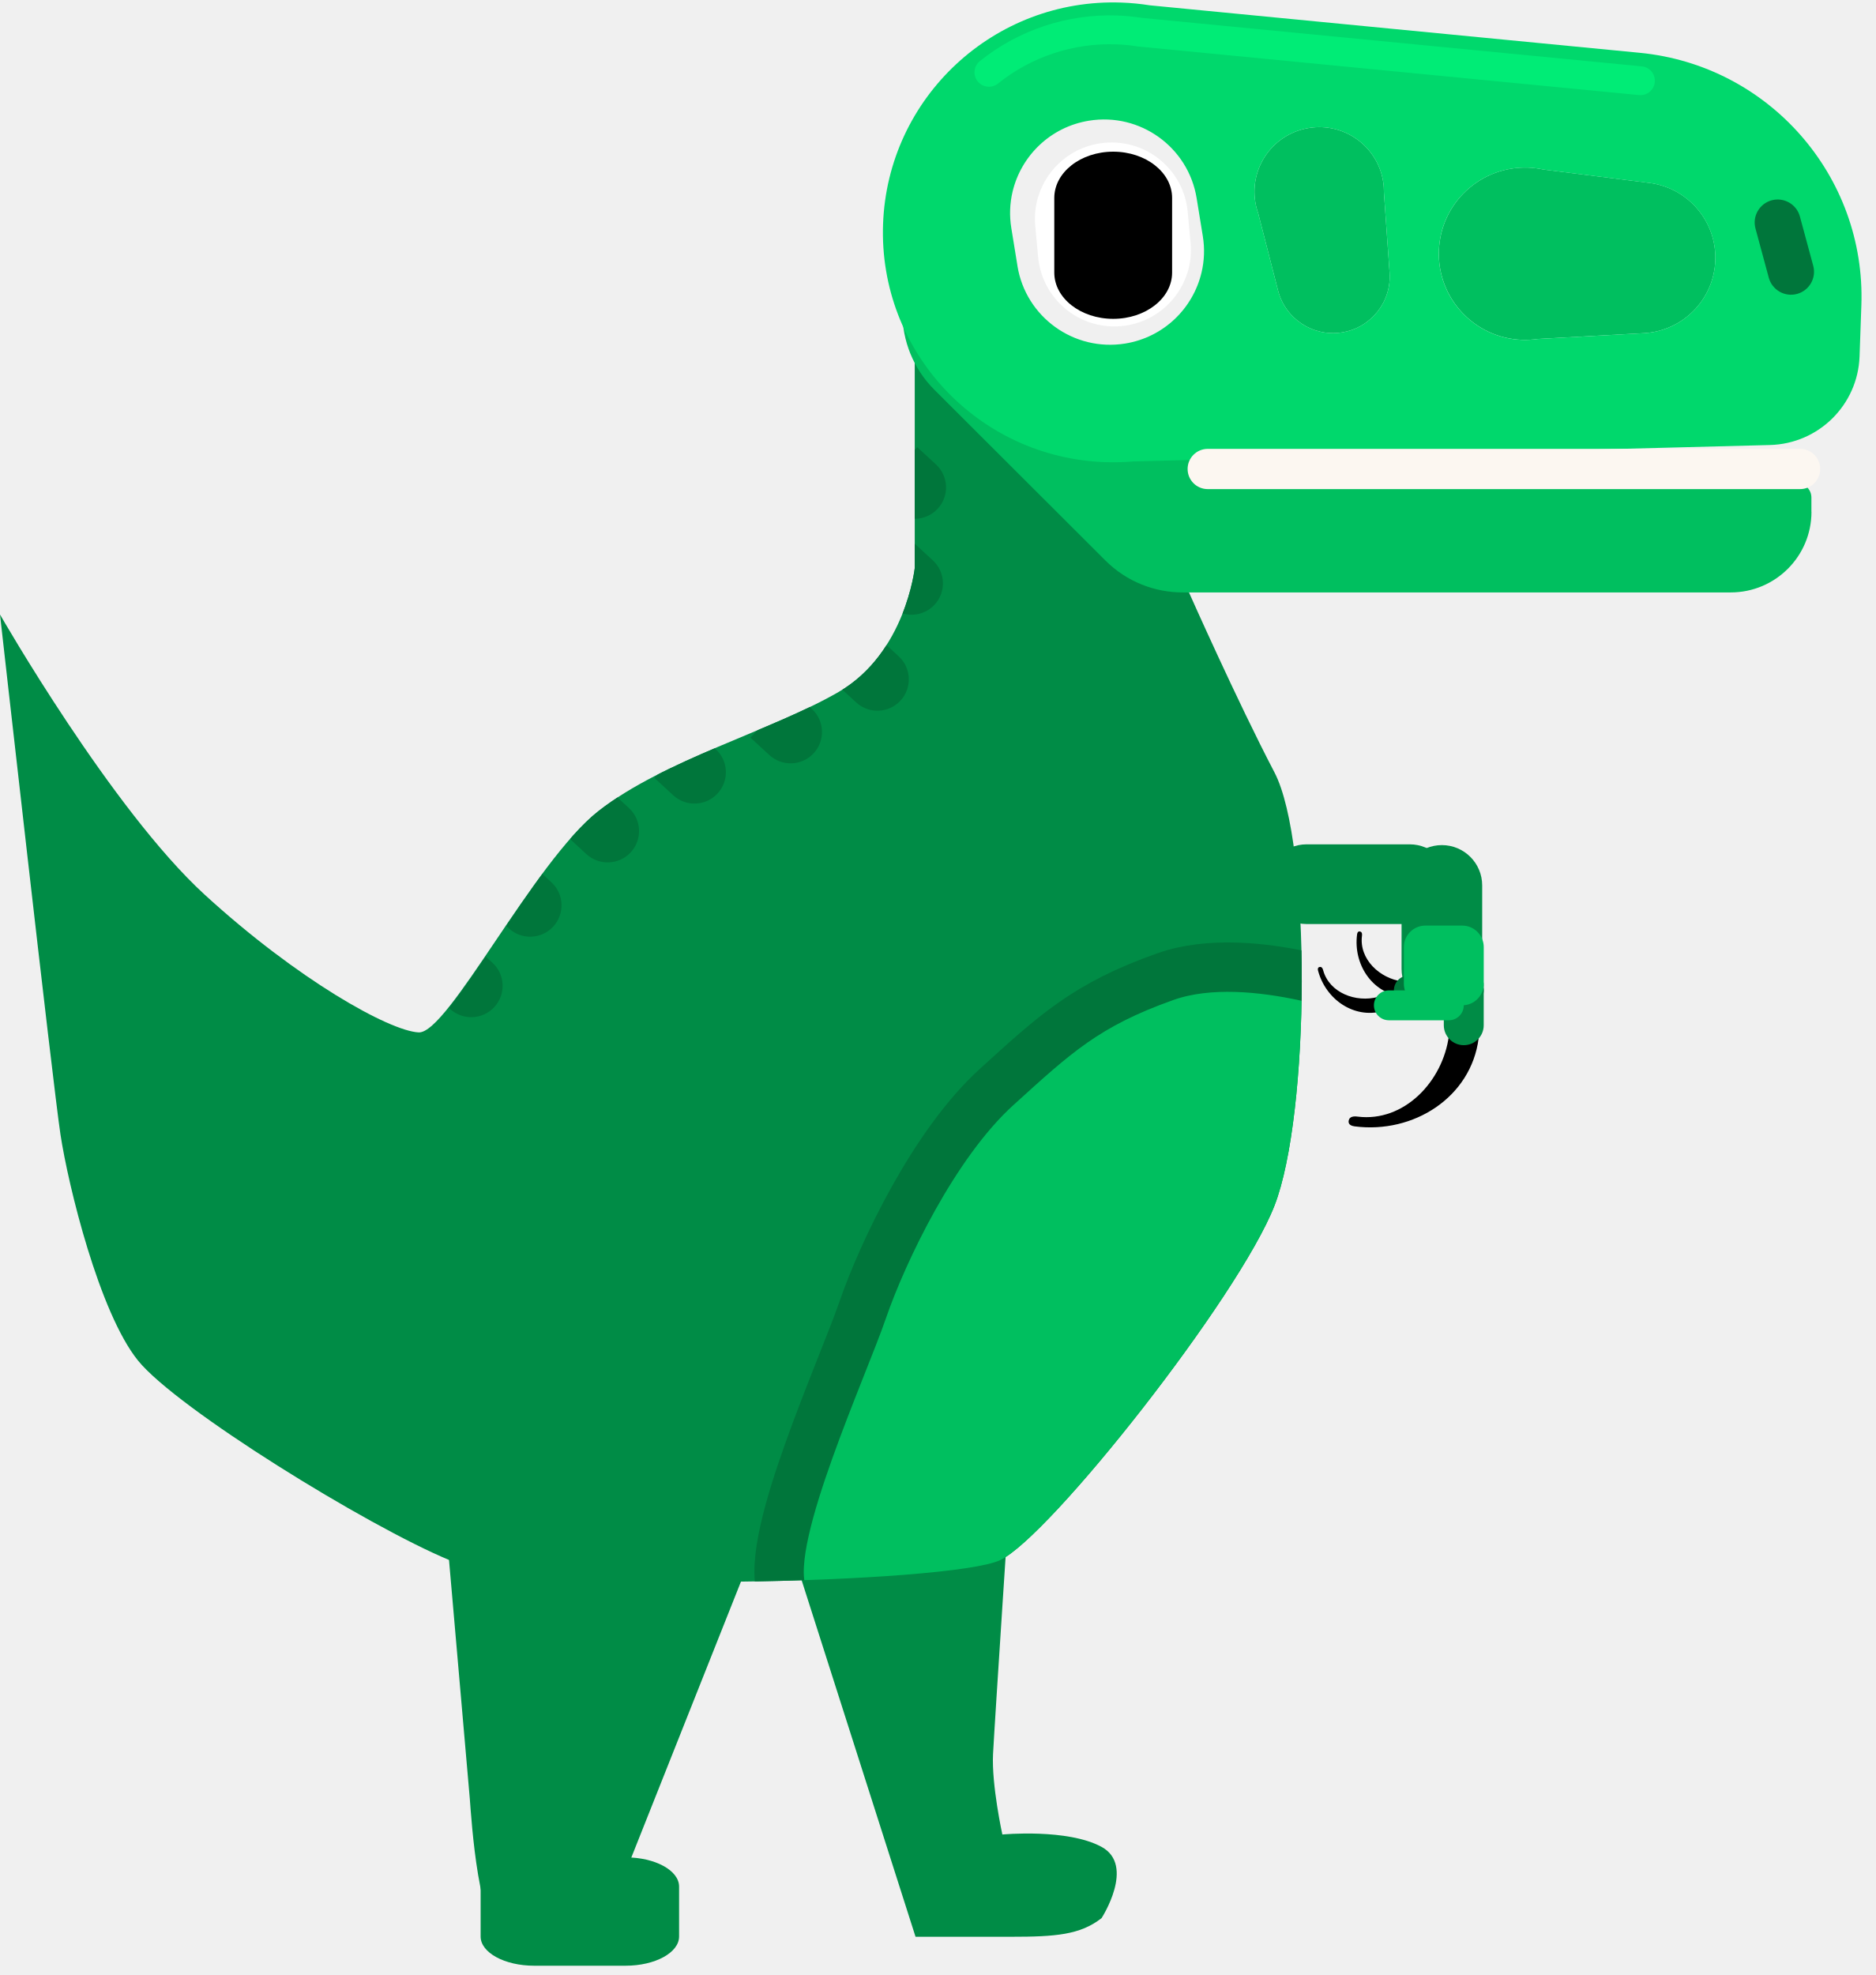
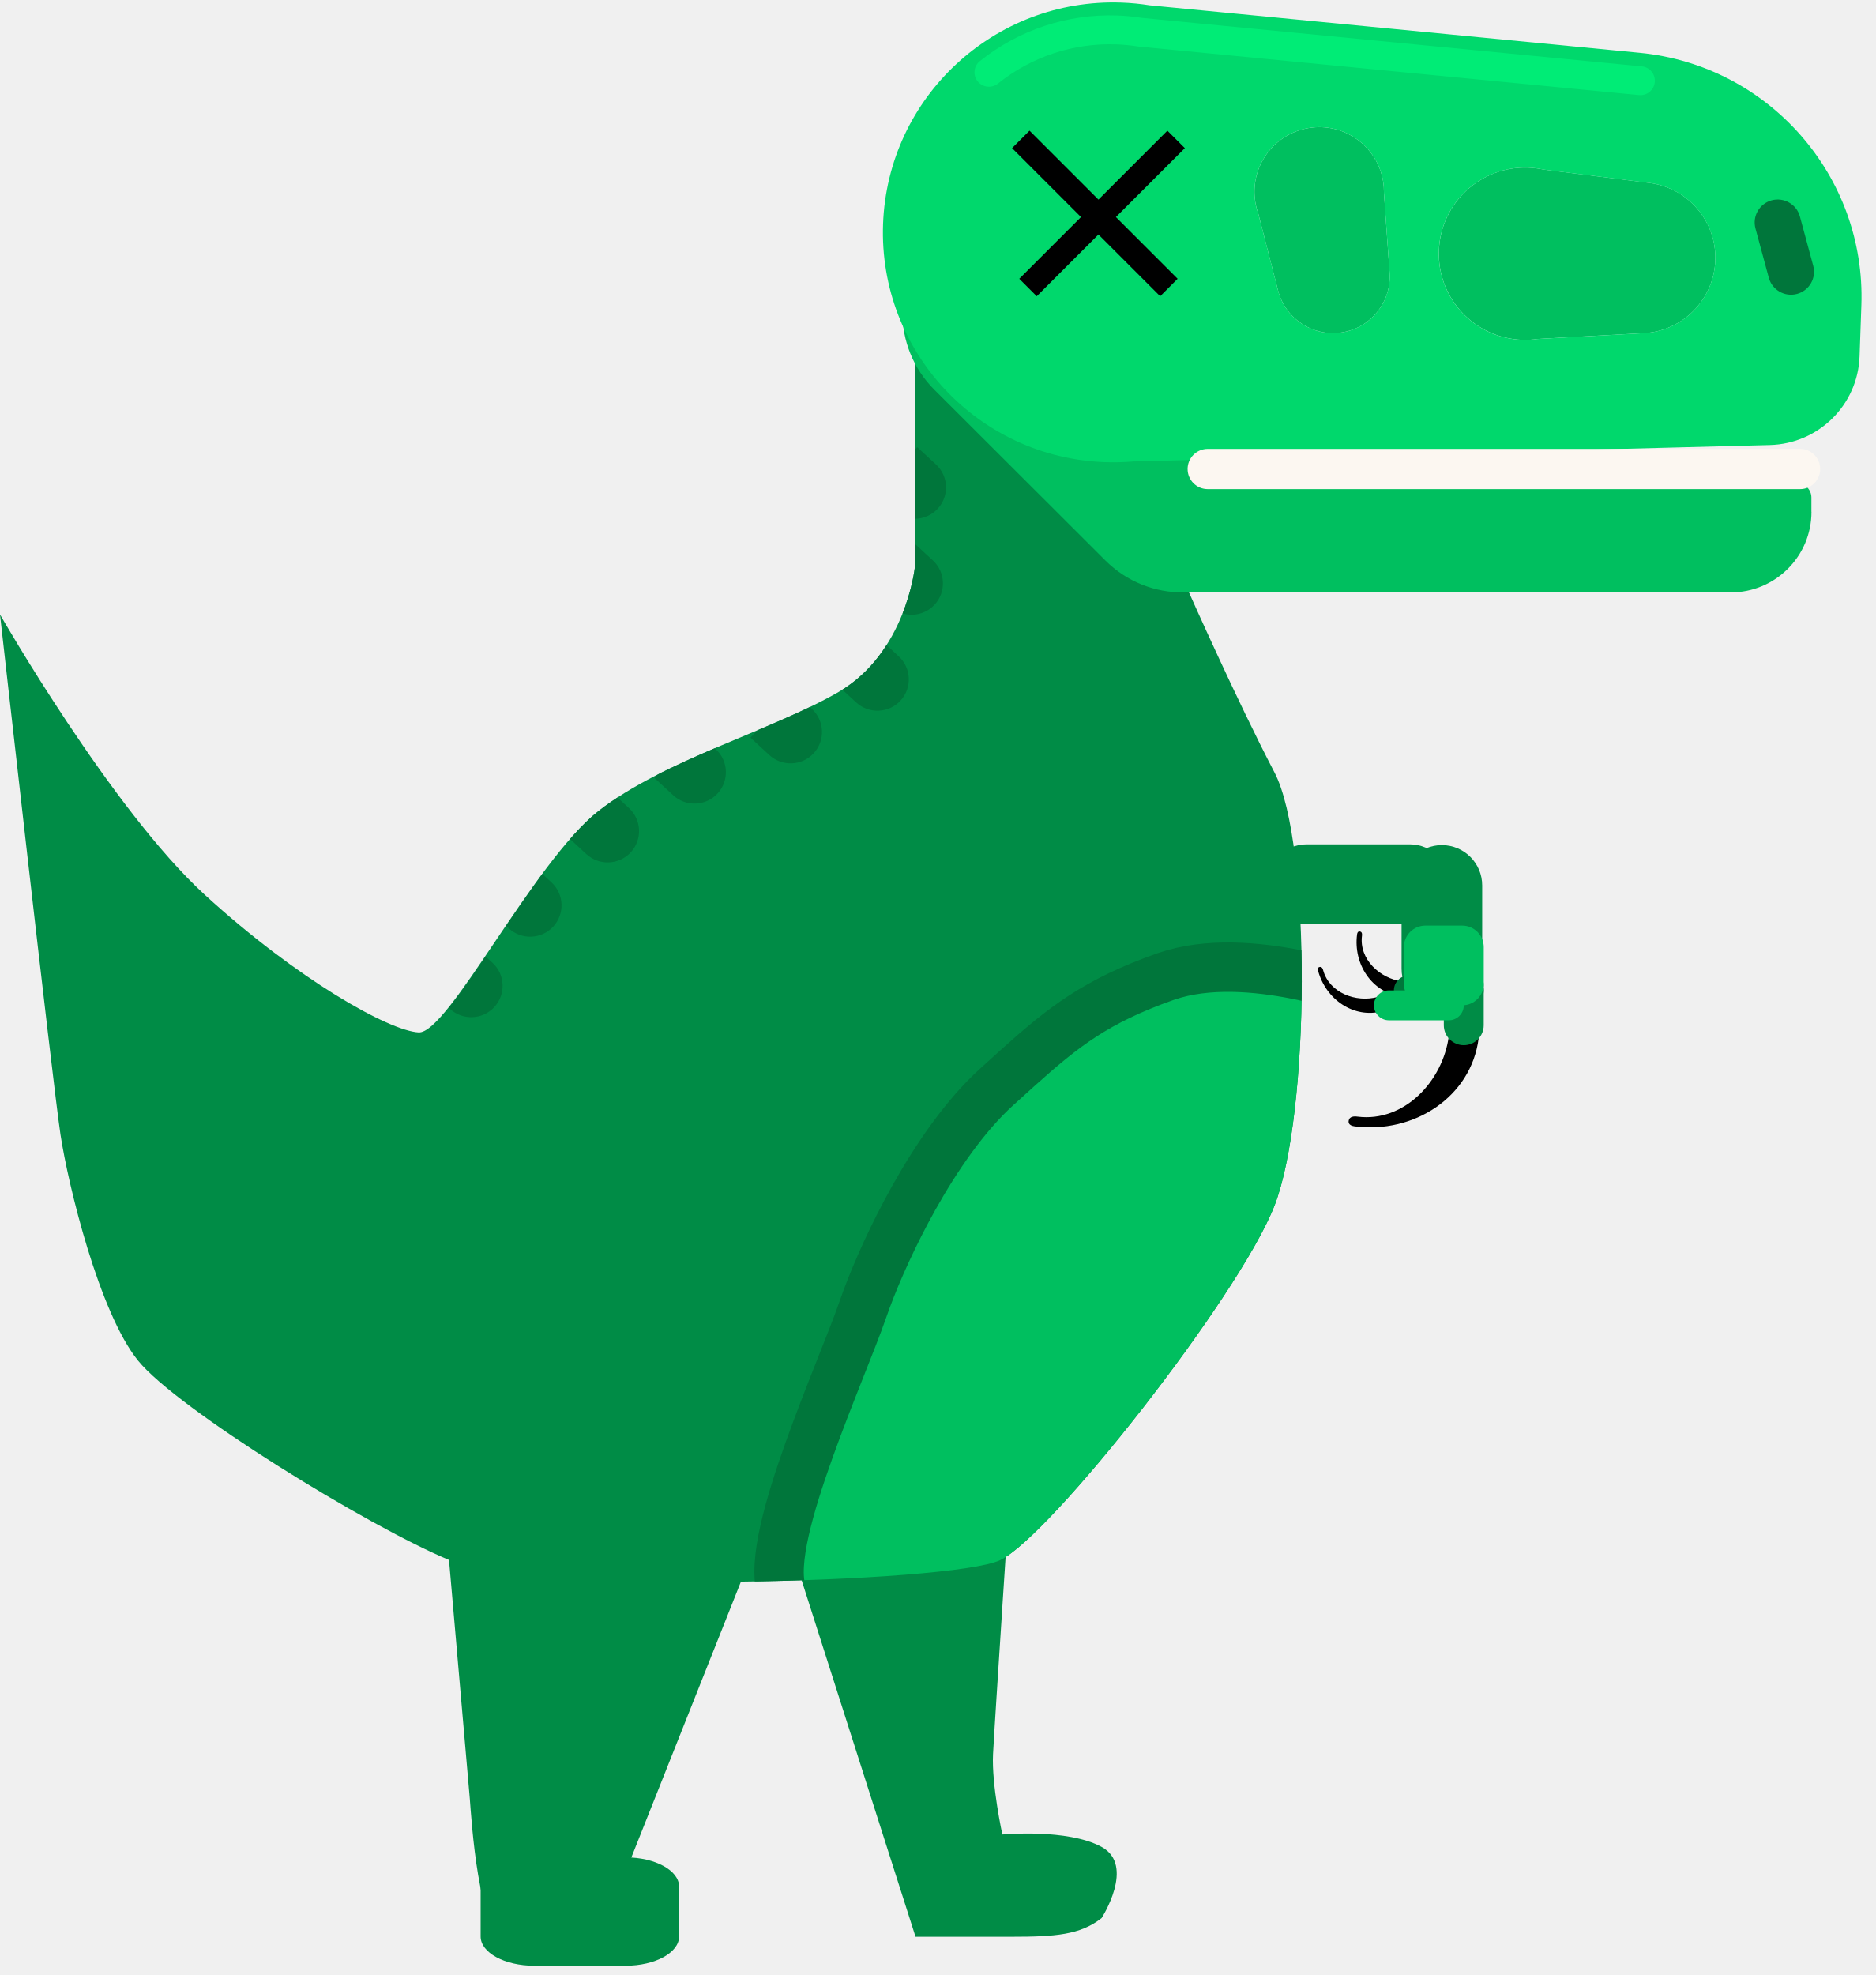
<svg xmlns="http://www.w3.org/2000/svg" width="76" height="80" viewBox="0 0 76 80" fill="none">
  <g clip-path="url(#clip0_48_196)">
    <path d="M37.058 12.414L48.175 24.013C48.175 24.013 50.122 28.401 51.63 31.285C53.137 34.169 53.074 45.141 51.63 48.84C50.185 52.539 42.522 62.257 40.512 63.198C38.502 64.138 21.544 64.577 18.215 63.198C14.886 61.819 7.16 57.054 5.59 55.11C4.02 53.166 2.764 48.025 2.45 45.956C2.136 43.887 0 24.891 0 24.891C0 24.891 4.522 32.79 8.291 36.239C12.059 39.687 15.765 41.756 16.959 41.819C18.152 41.881 21.607 34.922 24.245 32.853C26.883 30.784 31.279 29.593 33.98 28.025C36.681 26.458 37.058 23.01 37.058 23.01V12.414Z" fill="#008C46" />
    <path d="M23.051 61.568C26.317 63.261 30.337 63.261 30.337 63.261L25.232 76.108C25.053 78.311 25.211 79.71 22.298 79.373L20.476 78.496C19.384 78.369 19.098 73.694 19.032 72.853L17.47 54.922C17.47 54.922 19.785 59.875 23.051 61.568Z" fill="#008C46" />
    <path d="M33.542 62.759C37.051 61.651 40.984 59.325 40.984 59.325C40.984 59.325 40.293 69.795 40.23 71.049C40.167 72.303 40.607 74.309 40.607 74.309C40.607 74.309 43.245 74.058 44.627 74.811C46.008 75.563 44.627 77.695 44.627 77.695C43.765 78.376 42.742 78.451 40.984 78.451L37.09 78.451L32.441 63.901L33.542 62.759Z" fill="#008C46" />
    <path d="M73.386 20.731C73.386 22.535 71.921 23.997 70.114 23.997H47.964C47.956 23.997 47.948 23.997 47.94 23.997C46.796 24.004 45.652 23.573 44.779 22.701L37.855 15.79C36.123 14.06 36.123 11.258 37.855 9.53L44.779 17.179C45.147 17.397 54.95 19.57 55.379 19.57H72.799C73.122 19.57 73.383 19.831 73.383 20.153V20.729L73.386 20.731Z" fill="#00BF5F" />
-     <path d="M42.065 7.95C41.947 8.327 41.9 8.733 41.94 9.151L42.056 10.41C42.214 12.112 43.722 13.366 45.428 13.21C46.715 13.092 47.745 12.204 48.107 11.043C48.225 10.667 48.271 10.26 48.232 9.843L48.116 8.583C47.959 6.88 46.45 5.627 44.744 5.784C43.457 5.902 42.426 6.789 42.065 7.949L42.065 7.95Z" fill="white" />
-     <path d="M42.711 11.042C42.711 12.077 43.779 12.915 45.098 12.915C46.416 12.915 47.484 12.077 47.484 11.042L47.484 8.018C47.484 6.983 46.416 6.144 45.098 6.144C43.779 6.144 42.711 6.983 42.711 8.018L42.711 11.042Z" fill="black" />
    <path d="M61.911 6.789C59.98 6.72 58.36 8.228 58.293 10.153C58.224 12.079 59.734 13.697 61.663 13.765C61.876 13.773 62.086 13.76 62.289 13.731L66.595 13.495C68.179 13.408 69.434 12.13 69.49 10.547C69.547 8.969 68.387 7.607 66.818 7.409L62.532 6.867C62.333 6.825 62.124 6.797 61.911 6.789Z" fill="#00BF5F" />
    <path d="M53.025 5.184C51.594 5.416 50.623 6.759 50.855 8.187C50.88 8.343 50.92 8.496 50.972 8.641L51.776 11.768C52.072 12.918 53.198 13.654 54.372 13.463C55.544 13.274 56.377 12.223 56.294 11.042L56.066 7.816C56.067 7.663 56.058 7.506 56.033 7.349C55.801 5.921 54.453 4.952 53.025 5.184Z" fill="#00BF5F" />
-     <path d="M46.578 0.215L66.432 2.139C71.661 2.647 75.593 7.129 75.407 12.37L75.334 14.437C75.263 16.403 73.674 17.974 71.703 18.026L45.92 18.691C45.542 18.723 45.157 18.733 44.767 18.72C39.617 18.538 35.59 14.223 35.774 9.081C35.958 3.94 40.282 -0.079 45.432 0.104C45.821 0.117 46.204 0.156 46.578 0.215ZM41.219 10.776C41.557 12.845 43.509 14.251 45.582 13.916C47.147 13.663 48.333 12.489 48.676 11.039C48.788 10.569 48.811 10.067 48.727 9.559L48.478 8.028C48.141 5.958 46.188 4.552 44.115 4.889C42.55 5.142 41.365 6.315 41.021 7.764C40.909 8.236 40.887 8.737 40.971 9.244L41.22 10.774L41.219 10.776ZM50.972 8.641L51.776 11.768C52.072 12.918 53.198 13.654 54.372 13.463C55.544 13.274 56.377 12.223 56.294 11.042L56.066 7.816C56.067 7.663 56.058 7.506 56.033 7.349C55.801 5.921 54.453 4.952 53.025 5.184C51.594 5.416 50.623 6.759 50.855 8.187C50.88 8.343 50.92 8.496 50.972 8.641ZM61.662 13.767C61.875 13.774 62.084 13.761 62.287 13.732L66.593 13.496C68.178 13.409 69.433 12.131 69.489 10.548C69.546 8.97 68.385 7.608 66.817 7.41L62.531 6.868C62.331 6.826 62.123 6.798 61.91 6.79C59.979 6.721 58.358 8.229 58.291 10.155C58.222 12.08 59.733 13.698 61.662 13.767Z" fill="#00D86C" />
+     <path d="M46.578 0.215L66.432 2.139C71.661 2.647 75.593 7.129 75.407 12.37L75.334 14.437C75.263 16.403 73.674 17.974 71.703 18.026L45.92 18.691C45.542 18.723 45.157 18.733 44.767 18.72C39.617 18.538 35.59 14.223 35.774 9.081C35.958 3.94 40.282 -0.079 45.432 0.104C45.821 0.117 46.204 0.156 46.578 0.215ZM50.972 8.641L51.776 11.768C52.072 12.918 53.198 13.654 54.372 13.463C55.544 13.274 56.377 12.223 56.294 11.042L56.066 7.816C56.067 7.663 56.058 7.506 56.033 7.349C55.801 5.921 54.453 4.952 53.025 5.184C51.594 5.416 50.623 6.759 50.855 8.187C50.88 8.343 50.92 8.496 50.972 8.641ZM61.662 13.767C61.875 13.774 62.084 13.761 62.287 13.732L66.593 13.496C68.178 13.409 69.433 12.131 69.489 10.548C69.546 8.97 68.385 7.608 66.817 7.41L62.531 6.868C62.331 6.826 62.123 6.798 61.91 6.79C59.979 6.721 58.358 8.229 58.291 10.155C58.222 12.08 59.733 13.698 61.662 13.767Z" fill="#00D86C" />
    <path d="M39.999 3.51C39.85 3.493 39.708 3.421 39.607 3.295C39.405 3.044 39.444 2.675 39.697 2.474C41.268 1.212 43.244 0.557 45.263 0.628C45.599 0.64 45.94 0.673 46.277 0.726L66.512 2.688C66.512 2.688 66.517 2.688 66.52 2.688C66.837 2.724 67.069 3.007 67.038 3.326C67.007 3.648 66.722 3.882 66.399 3.851L46.147 1.887C46.134 1.886 46.123 1.884 46.111 1.883C45.814 1.836 45.515 1.806 45.222 1.796C43.485 1.734 41.784 2.297 40.432 3.383C40.306 3.484 40.15 3.525 40.001 3.509L39.999 3.51Z" fill="#00EC76" />
    <path d="M73.457 10.766L73.187 9.768L72.917 8.769C72.783 8.274 72.271 7.98 71.774 8.113C71.277 8.249 70.983 8.758 71.117 9.254L71.387 10.252L71.657 11.25C71.791 11.746 72.304 12.04 72.8 11.906C73.297 11.771 73.591 11.261 73.457 10.766Z" fill="#00763B" />
-     <path d="M51.316 35.815C51.316 34.923 52.039 34.201 52.93 34.201H57.113C58.005 34.201 58.727 34.923 58.727 35.815V35.815C58.727 36.707 58.005 37.429 57.113 37.429H52.93C52.039 37.429 51.316 36.707 51.316 35.815V35.815Z" fill="#008C46" />
-     <path d="M58.413 34.232C59.315 34.232 60.046 34.964 60.046 35.865L60.046 39.245C60.046 40.147 59.315 40.878 58.413 40.878V40.878C57.511 40.878 56.78 40.147 56.78 39.245L56.78 35.865C56.78 34.964 57.511 34.232 58.413 34.232V34.232Z" fill="#008C46" />
+     <path d="M51.316 35.815C51.316 34.923 52.039 34.201 52.93 34.201H57.113C58.005 34.201 58.727 34.923 58.727 35.815C58.727 36.707 58.005 37.429 57.113 37.429H52.93C52.039 37.429 51.316 36.707 51.316 35.815Z" fill="#008C46" />
+     <path d="M58.413 34.232C59.315 34.232 60.046 34.964 60.046 35.865L60.046 39.245C60.046 40.147 59.315 40.878 58.413 40.878C57.511 40.878 56.78 40.147 56.78 39.245L56.78 35.865C56.78 34.964 57.511 34.232 58.413 34.232Z" fill="#008C46" />
    <mask id="mask0_48_196" style="mask-type:alpha" maskUnits="userSpaceOnUse" x="0" y="12" width="53" height="53">
      <path d="M37.058 12.414L48.175 24.013C48.175 24.013 50.122 28.401 51.63 31.285C53.137 34.169 53.074 45.141 51.63 48.84C50.185 52.539 42.522 62.257 40.512 63.198C38.502 64.138 21.544 64.577 18.215 63.198C14.886 61.819 7.16 57.054 5.59 55.11C4.02 53.166 2.764 48.025 2.45 45.956C2.136 43.887 0 24.891 0 24.891C0 24.891 4.522 32.79 8.291 36.239C12.059 39.687 15.703 41.756 16.959 41.819C18.215 41.881 21.607 34.922 24.245 32.853C26.883 30.784 31.279 29.593 33.98 28.025C36.681 26.458 37.058 23.01 37.058 23.01V12.414Z" fill="#008C46" />
    </mask>
    <g mask="url(#mask0_48_196)">
      <path d="M33.921 27.748L34.683 28.451C35.2 28.927 36.004 28.895 36.48 28.38C36.957 27.865 36.925 27.061 36.409 26.586L35.651 25.887L33.92 27.749L33.921 27.748Z" fill="#00763B" />
      <path d="M30.404 29.88L31.166 30.583C31.682 31.059 32.487 31.027 32.963 30.512C33.44 29.997 33.408 29.193 32.892 28.718L32.134 28.019L30.403 29.881L30.404 29.88Z" fill="#00763B" />
      <path d="M35.428 19.974L36.191 20.677C36.707 21.153 37.512 21.121 37.988 20.606C38.465 20.091 38.433 19.288 37.917 18.812L37.159 18.113L35.428 19.975L35.428 19.974Z" fill="#00763B" />
      <path d="M35.303 23.861L36.065 24.564C36.581 25.04 37.386 25.008 37.862 24.493C38.339 23.977 38.307 23.174 37.791 22.699L37.033 22L35.302 23.861L35.303 23.861Z" fill="#00763B" />
      <path d="M26.509 31.509L27.272 32.213C27.788 32.689 28.593 32.657 29.069 32.142C29.546 31.626 29.514 30.823 28.998 30.348L28.24 29.649L26.509 31.51L26.509 31.509Z" fill="#00763B" />
      <path d="M22.992 33.892L23.754 34.596C24.271 35.072 25.076 35.039 25.552 34.525C26.029 34.009 25.996 33.206 25.48 32.731L24.722 32.032L22.991 33.893L22.992 33.892Z" fill="#00763B" />
      <path d="M19.851 36.902L20.614 37.605C21.13 38.081 21.935 38.049 22.411 37.534C22.888 37.019 22.855 36.215 22.34 35.74L21.582 35.041L19.85 36.903L19.851 36.902Z" fill="#00763B" />
      <path d="M17.465 40.162L18.227 40.865C18.743 41.341 19.548 41.309 20.024 40.794C20.501 40.279 20.469 39.475 19.953 39L19.195 38.301L17.464 40.163L17.465 40.162Z" fill="#00763B" />
-       <path d="M47.214 39.559C48.999 38.928 51.196 39.189 52.811 39.532C53.644 39.709 54.377 39.92 54.9 40.087C55.162 40.171 55.373 40.245 55.521 40.297C55.595 40.324 55.653 40.345 55.694 40.36C55.714 40.367 55.73 40.373 55.741 40.377C55.746 40.38 55.751 40.382 55.754 40.383C55.756 40.384 55.757 40.384 55.758 40.384L55.76 40.385C55.76 40.388 55.742 40.432 55.398 41.317L55.761 40.385L56.725 40.76L56.318 41.711L51.481 52.997L51.421 53.136L51.323 53.252L41.812 64.411L41.622 64.635L41.339 64.72H41.337C41.336 64.721 41.335 64.722 41.333 64.722C41.328 64.724 41.322 64.726 41.314 64.728C41.298 64.733 41.275 64.739 41.246 64.748C41.186 64.765 41.101 64.79 40.992 64.821C40.774 64.882 40.463 64.969 40.088 65.066C39.342 65.26 38.331 65.501 37.291 65.687C36.265 65.871 35.155 66.012 34.228 65.979C33.768 65.963 33.288 65.901 32.867 65.742C32.443 65.582 31.959 65.272 31.731 64.693C31.567 64.275 31.546 63.807 31.57 63.392C31.595 62.958 31.675 62.48 31.786 61.989C32.006 61.005 32.372 59.869 32.773 58.748C33.175 57.621 33.624 56.48 34.017 55.486C34.416 54.478 34.748 53.644 34.938 53.092C35.357 51.874 36.086 50.19 37.012 48.533C37.932 46.887 39.087 45.197 40.379 44.025C42.743 41.881 43.999 40.696 47.214 39.559Z" fill="#00BF5F" stroke="#00763B" stroke-width="2" />
+       <path d="M47.553 39.452C49.271 38.962 51.297 39.21 52.811 39.532C53.644 39.709 54.377 39.92 54.9 40.087C55.162 40.171 55.373 40.245 55.521 40.297C55.595 40.324 55.653 40.345 55.694 40.36C55.714 40.367 55.73 40.373 55.741 40.377C55.746 40.38 55.751 40.382 55.754 40.383C55.756 40.384 55.757 40.384 55.758 40.384L55.76 40.385C55.76 40.388 55.742 40.432 55.398 41.317L55.761 40.385L56.725 40.76L56.318 41.711L51.481 52.997L51.421 53.136L51.323 53.252L41.812 64.411L41.622 64.635L41.339 64.72H41.337C41.336 64.721 41.335 64.722 41.333 64.722C41.328 64.724 41.322 64.726 41.314 64.728C41.298 64.733 41.275 64.739 41.246 64.748C41.186 64.765 41.101 64.79 40.992 64.821C40.774 64.882 40.463 64.969 40.088 65.066C39.342 65.26 38.331 65.501 37.291 65.687C36.265 65.871 35.155 66.012 34.228 65.979C33.768 65.963 33.288 65.901 32.867 65.742C32.469 65.591 32.02 65.31 31.777 64.798L31.731 64.693C31.567 64.275 31.546 63.807 31.57 63.392C31.595 62.958 31.675 62.48 31.786 61.989C32.006 61.005 32.372 59.869 32.773 58.748C33.175 57.621 33.624 56.48 34.017 55.486C34.416 54.478 34.748 53.644 34.938 53.092L35.109 52.615C35.542 51.454 36.202 49.983 37.012 48.533C37.932 46.887 39.087 45.197 40.379 44.025L41.22 43.264C43.088 41.586 44.401 40.554 47.214 39.559L47.553 39.452Z" fill="#00BF5F" stroke="#00763B" stroke-width="2" />
    </g>
    <path d="M57.026 40.057C57.026 39.94 56.939 39.772 56.821 39.757C55.885 39.636 55.059 38.846 55.175 37.912C55.178 37.886 55.196 37.772 55.12 37.739C55.064 37.715 54.994 37.723 54.977 37.852C54.822 39.043 55.567 40.204 56.76 40.358C56.889 40.375 57.007 40.217 57.023 40.088C57.025 40.077 57.026 40.068 57.026 40.057L57.026 40.057Z" fill="black" />
    <path d="M57.076 40.723C56.741 40.723 56.469 40.452 56.469 40.117C56.469 39.783 56.741 39.512 57.076 39.512L59.502 39.512C59.837 39.512 60.109 39.783 60.109 40.117C60.109 40.452 59.837 40.723 59.502 40.723L57.076 40.723Z" fill="#00763B" />
    <path d="M59.299 41.535C59.066 41.535 58.728 41.708 58.698 41.945C58.456 43.812 56.873 45.464 55.002 45.23C54.951 45.224 54.721 45.188 54.655 45.34C54.607 45.452 54.623 45.592 54.88 45.625C57.266 45.933 59.593 44.448 59.901 42.066C59.934 41.809 59.618 41.572 59.36 41.539C59.339 41.537 59.319 41.535 59.299 41.535L59.299 41.535Z" fill="black" />
    <path d="M56.136 40.579C56.092 40.471 55.947 40.349 55.831 40.38C54.921 40.626 53.854 40.212 53.604 39.304C53.598 39.28 53.57 39.167 53.488 39.166C53.427 39.165 53.364 39.199 53.398 39.324C53.712 40.483 54.845 41.272 56.006 40.958C56.131 40.925 56.18 40.733 56.146 40.608C56.143 40.598 56.14 40.588 56.136 40.579Z" fill="black" />
    <path d="M60.108 41.529C60.108 41.975 59.746 42.337 59.3 42.337C58.853 42.337 58.491 41.975 58.491 41.529L58.491 39.915C58.491 39.469 58.853 39.107 59.3 39.107C59.746 39.107 60.108 39.469 60.108 39.915L60.108 41.529Z" fill="#008C46" />
    <path d="M59.236 40.722L57.745 40.722C57.264 40.722 56.873 40.332 56.873 39.851L56.873 38.363C56.873 37.882 57.264 37.492 57.745 37.492L59.236 37.492C59.718 37.492 60.109 37.882 60.109 38.363L60.109 39.851C60.109 40.332 59.718 40.722 59.236 40.722Z" fill="#00BF5F" />
    <path d="M56.267 41.328C55.932 41.328 55.66 41.056 55.66 40.722C55.66 40.388 55.932 40.117 56.267 40.117L58.693 40.117C59.028 40.117 59.3 40.388 59.3 40.722C59.3 41.056 59.028 41.328 58.693 41.328L56.267 41.328Z" fill="#00BF5F" />
    <path d="M25.343 79.624L21.639 79.624C20.442 79.624 19.471 79.094 19.471 78.441L19.471 76.418C19.471 75.765 20.442 75.235 21.639 75.235L25.343 75.235C26.541 75.235 27.511 75.765 27.511 76.418L27.511 78.441C27.511 79.094 26.541 79.624 25.343 79.624Z" fill="#008C46" />
-     <path d="M48.112 18.997C48.112 18.547 48.477 18.182 48.927 18.182H72.924C73.374 18.182 73.739 18.547 73.739 18.997V18.997C73.739 19.447 73.374 19.812 72.924 19.812H48.927C48.477 19.812 48.112 19.447 48.112 18.997V18.997Z" fill="#FCF7F1" />
+     <path d="M48.112 18.997C48.112 18.547 48.477 18.182 48.927 18.182H72.924C73.374 18.182 73.739 18.547 73.739 18.997C73.739 19.447 73.374 19.812 72.924 19.812H48.927C48.477 19.812 48.112 19.447 48.112 18.997Z" fill="#FCF7F1" />
+     <line x1="41.354" y1="5.646" x2="47.354" y2="11.646" stroke="black" />
+     <line x1="41.646" y1="11.646" x2="47.646" y2="5.646" stroke="black" />
  </g>
  <defs>
    <clipPath id="clip0_48_196">
      <rect width="76" height="80" fill="white" />
    </clipPath>
  </defs>
</svg>
